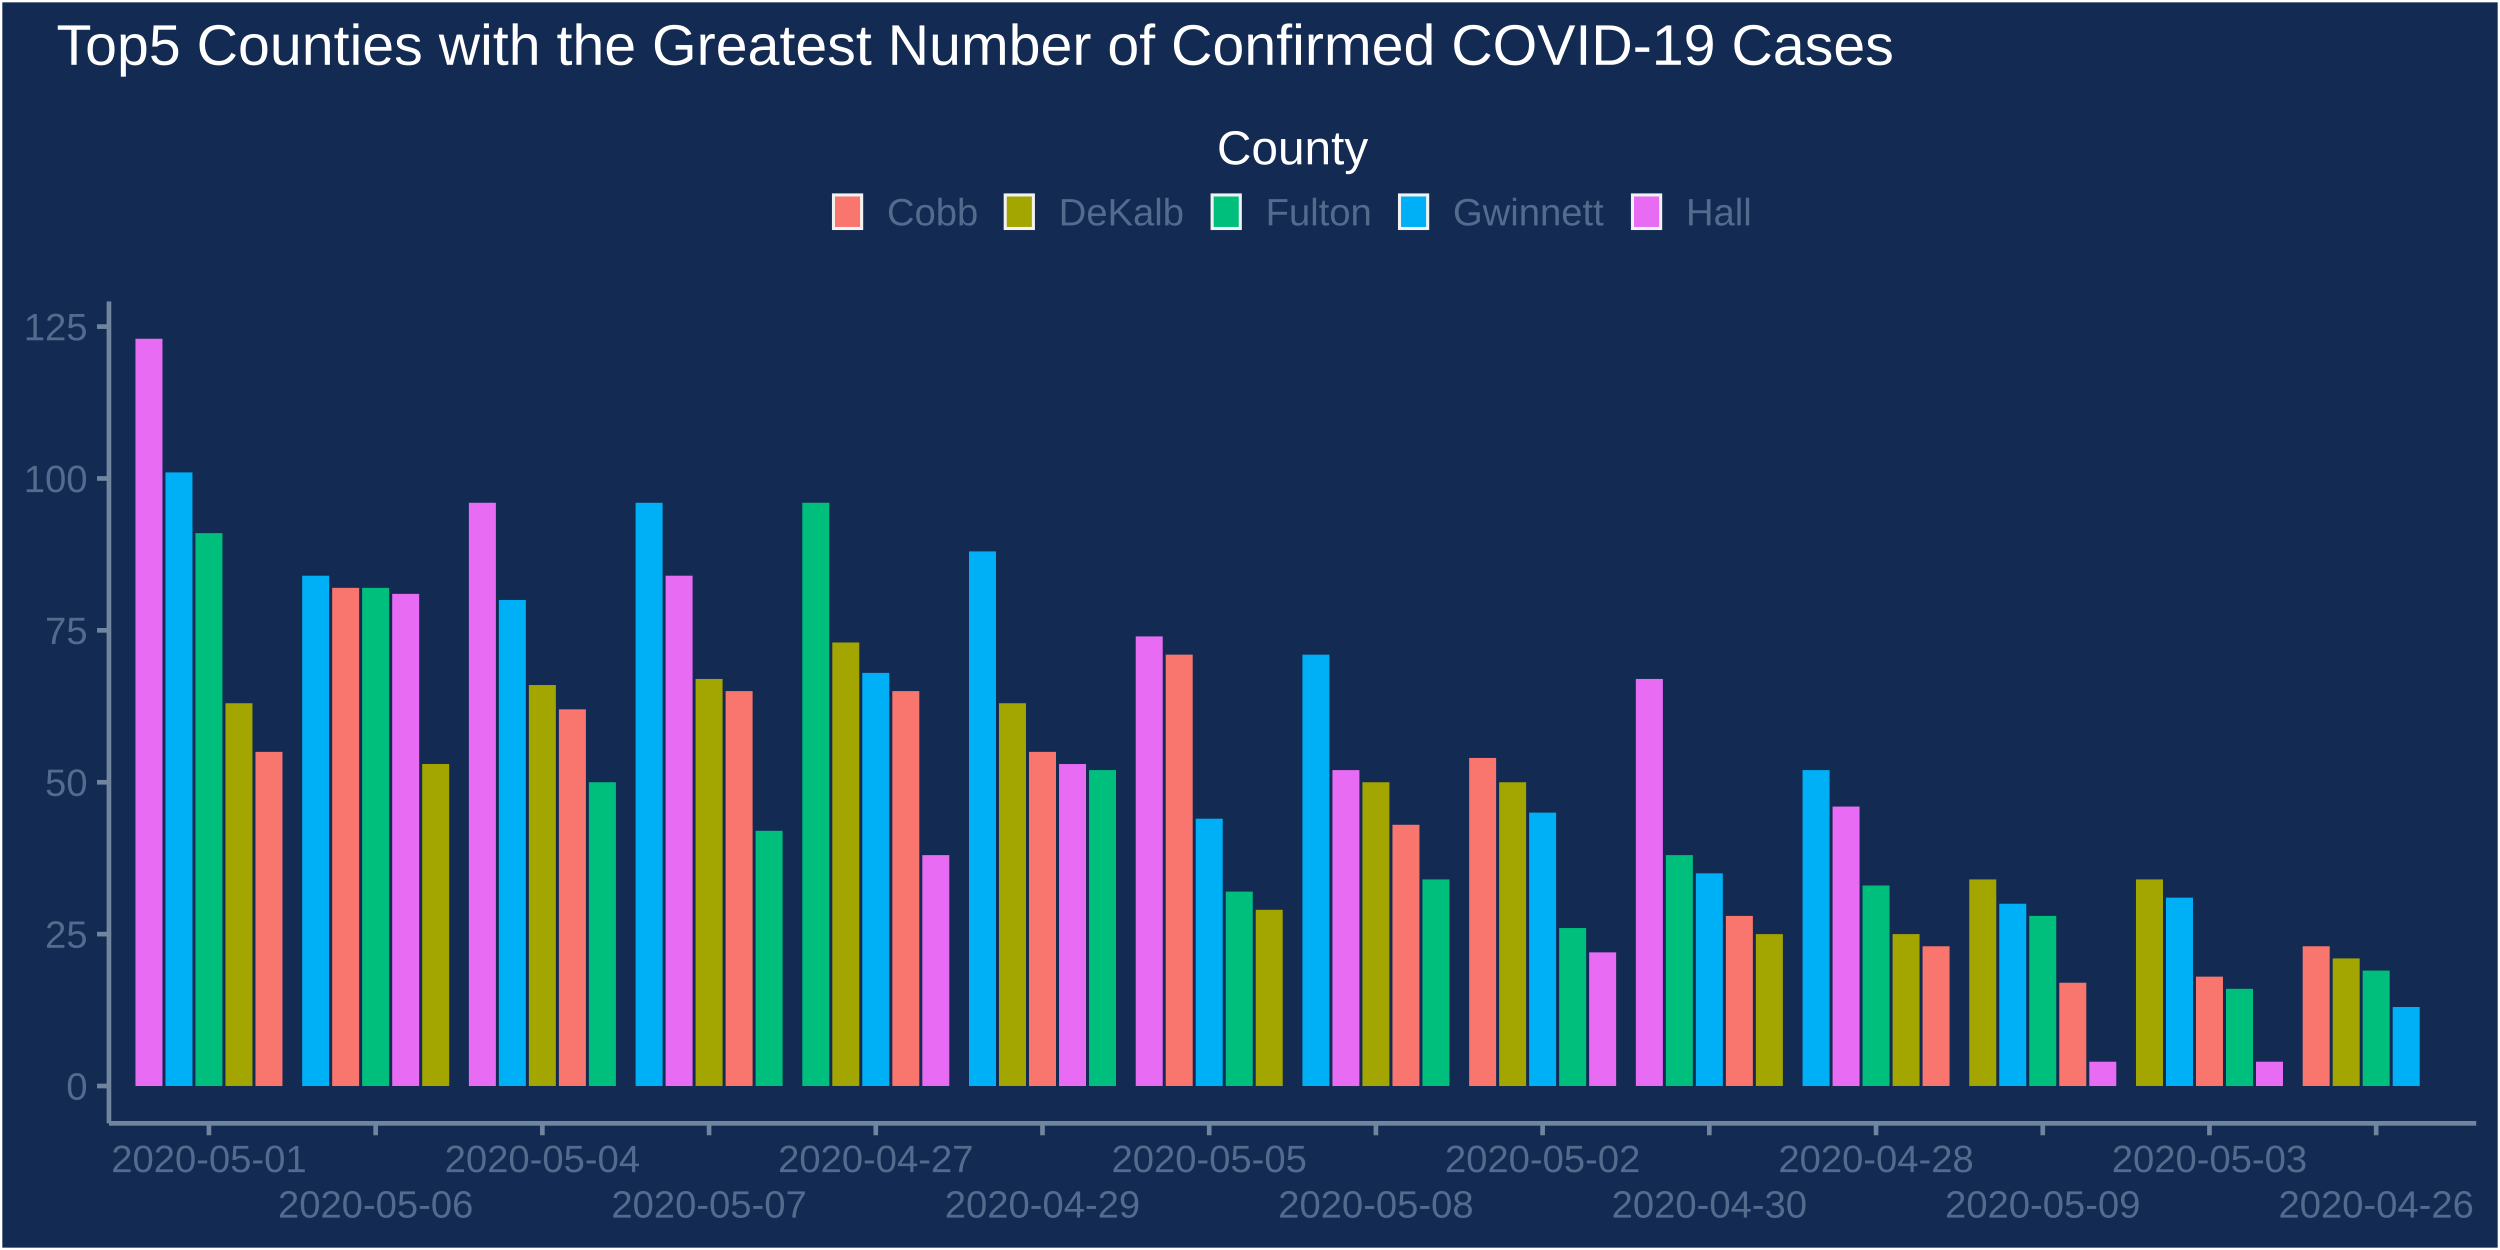
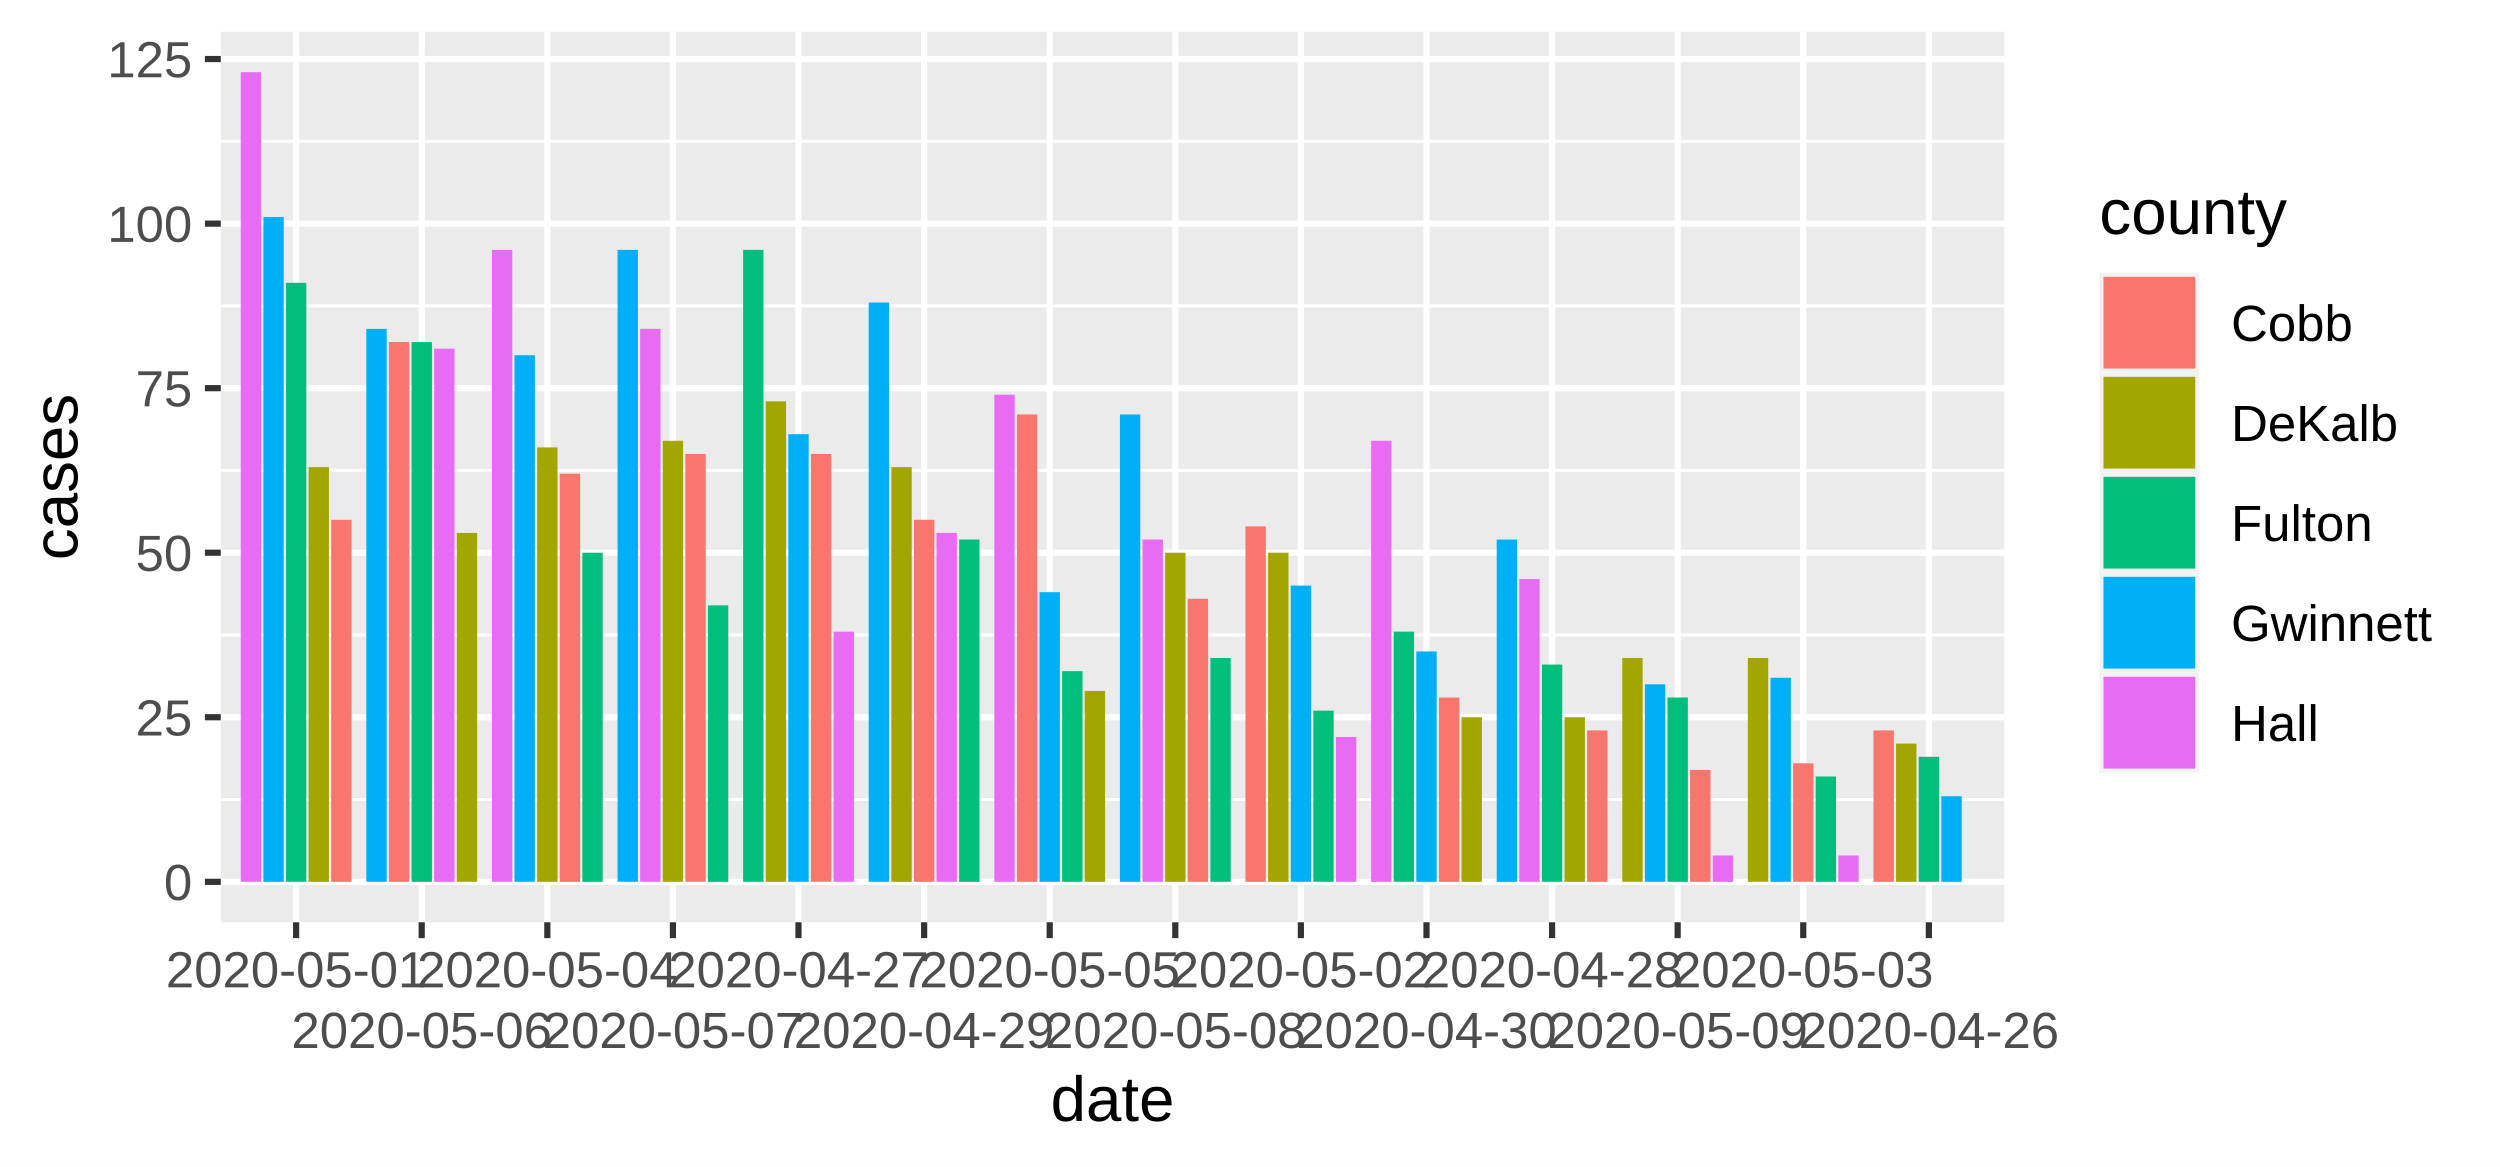
- <svg xmlns="http://www.w3.org/2000/svg" class="svglite" width="576.00pt" height="288.00pt" viewBox="0 0 576.00 288.00">
+ <svg xmlns="http://www.w3.org/2000/svg" class="svglite" width="432.00pt" height="201.60pt" viewBox="0 0 432.00 201.60">
  <defs>
    <style type="text/css">
    .svglite line, .svglite polyline, .svglite polygon, .svglite path, .svglite rect, .svglite circle {
      fill: none;
      stroke: #000000;
      stroke-linecap: round;
      stroke-linejoin: round;
      stroke-miterlimit: 10.00;
    }
    .svglite text {
      white-space: pre;
    }
  </style>
  </defs>
  <rect width="100%" height="100%" style="stroke: none; fill: #FFFFFF;" />
  <defs>
-     <clipPath id="cpMC4wMHw1NzYuMDB8MC4wMHwyODguMDA=">
-       <rect x="0.00" y="0.00" width="576.00" height="288.00" />
+     <clipPath id="cpMC4wMHw0MzIuMDB8MC4wMHwyMDEuNjA=">
+       <rect x="0.00" y="0.00" width="432.00" height="201.60" />
    </clipPath>
  </defs>
-   <g clip-path="url(#cpMC4wMHw1NzYuMDB8MC4wMHwyODguMDA=)">
-     <rect x="0.00" y="0.00" width="576.00" height="288.00" style="stroke-width: 1.07; stroke: #FFFFFF; fill: #132A52;" />
+   <g clip-path="url(#cpMC4wMHw0MzIuMDB8MC4wMHwyMDEuNjA=)">
+     <rect x="0.00" y="0.00" width="432.00" height="201.60" style="stroke-width: 1.07; stroke: #FFFFFF; fill: #FFFFFF;" />
  </g>
  <defs>
-     <clipPath id="cpMjUuMTB8NTcwLjUyfDY5LjQ0fDI1OC44Mg==">
-       <rect x="25.10" y="69.44" width="545.42" height="189.39" />
+     <clipPath id="cpMzguMTV8MzQ2LjMzfDUuNDh8MTU5LjM3">
+       <rect x="38.15" y="5.48" width="308.18" height="153.89" />
    </clipPath>
  </defs>
-   <g clip-path="url(#cpMjUuMTB8NTcwLjUyfDY5LjQ0fDI1OC44Mg==)">
-     <rect x="25.10" y="69.44" width="545.42" height="189.39" style="stroke-width: 1.07; stroke: none; fill: #132A52;" />
-     <rect x="31.21" y="78.05" width="6.22" height="172.17" style="stroke-width: 1.07; stroke: none; stroke-linecap: square; stroke-linejoin: miter; fill: #E76BF3;" />
-     <rect x="38.12" y="108.84" width="6.22" height="141.37" style="stroke-width: 1.07; stroke: none; stroke-linecap: square; stroke-linejoin: miter; fill: #00B0F6;" />
-     <rect x="45.03" y="122.84" width="6.22" height="127.38" style="stroke-width: 1.07; stroke: none; stroke-linecap: square; stroke-linejoin: miter; fill: #00BF7D;" />
-     <rect x="51.95" y="162.03" width="6.22" height="88.18" style="stroke-width: 1.07; stroke: none; stroke-linecap: square; stroke-linejoin: miter; fill: #A3A500;" />
-     <rect x="58.86" y="173.23" width="6.22" height="76.99" style="stroke-width: 1.07; stroke: none; stroke-linecap: square; stroke-linejoin: miter; fill: #F8766D;" />
-     <rect x="69.62" y="132.64" width="6.22" height="117.58" style="stroke-width: 1.07; stroke: none; stroke-linecap: square; stroke-linejoin: miter; fill: #00B0F6;" />
-     <rect x="76.53" y="135.44" width="6.22" height="114.78" style="stroke-width: 1.07; stroke: none; stroke-linecap: square; stroke-linejoin: miter; fill: #F8766D;" />
-     <rect x="83.44" y="135.44" width="6.22" height="114.78" style="stroke-width: 1.07; stroke: none; stroke-linecap: square; stroke-linejoin: miter; fill: #00BF7D;" />
-     <rect x="90.36" y="136.83" width="6.22" height="113.38" style="stroke-width: 1.07; stroke: none; stroke-linecap: square; stroke-linejoin: miter; fill: #E76BF3;" />
-     <rect x="97.27" y="176.03" width="6.22" height="74.19" style="stroke-width: 1.07; stroke: none; stroke-linecap: square; stroke-linejoin: miter; fill: #A3A500;" />
-     <rect x="108.03" y="115.84" width="6.22" height="134.38" style="stroke-width: 1.07; stroke: none; stroke-linecap: square; stroke-linejoin: miter; fill: #E76BF3;" />
-     <rect x="114.94" y="138.23" width="6.22" height="111.98" style="stroke-width: 1.07; stroke: none; stroke-linecap: square; stroke-linejoin: miter; fill: #00B0F6;" />
-     <rect x="121.85" y="157.83" width="6.22" height="92.38" style="stroke-width: 1.07; stroke: none; stroke-linecap: square; stroke-linejoin: miter; fill: #A3A500;" />
-     <rect x="128.77" y="163.43" width="6.22" height="86.78" style="stroke-width: 1.07; stroke: none; stroke-linecap: square; stroke-linejoin: miter; fill: #F8766D;" />
-     <rect x="135.68" y="180.23" width="6.22" height="69.99" style="stroke-width: 1.07; stroke: none; stroke-linecap: square; stroke-linejoin: miter; fill: #00BF7D;" />
-     <rect x="146.44" y="115.84" width="6.22" height="134.38" style="stroke-width: 1.07; stroke: none; stroke-linecap: square; stroke-linejoin: miter; fill: #00B0F6;" />
-     <rect x="153.35" y="132.64" width="6.22" height="117.58" style="stroke-width: 1.07; stroke: none; stroke-linecap: square; stroke-linejoin: miter; fill: #E76BF3;" />
-     <rect x="160.26" y="156.43" width="6.22" height="93.78" style="stroke-width: 1.07; stroke: none; stroke-linecap: square; stroke-linejoin: miter; fill: #A3A500;" />
-     <rect x="167.18" y="159.23" width="6.22" height="90.98" style="stroke-width: 1.07; stroke: none; stroke-linecap: square; stroke-linejoin: miter; fill: #F8766D;" />
-     <rect x="174.09" y="191.42" width="6.22" height="58.79" style="stroke-width: 1.07; stroke: none; stroke-linecap: square; stroke-linejoin: miter; fill: #00BF7D;" />
-     <rect x="184.85" y="115.84" width="6.22" height="134.38" style="stroke-width: 1.07; stroke: none; stroke-linecap: square; stroke-linejoin: miter; fill: #00BF7D;" />
-     <rect x="191.76" y="148.03" width="6.22" height="102.18" style="stroke-width: 1.07; stroke: none; stroke-linecap: square; stroke-linejoin: miter; fill: #A3A500;" />
-     <rect x="198.67" y="155.03" width="6.22" height="95.18" style="stroke-width: 1.07; stroke: none; stroke-linecap: square; stroke-linejoin: miter; fill: #00B0F6;" />
-     <rect x="205.59" y="159.23" width="6.22" height="90.98" style="stroke-width: 1.07; stroke: none; stroke-linecap: square; stroke-linejoin: miter; fill: #F8766D;" />
-     <rect x="212.50" y="197.02" width="6.22" height="53.19" style="stroke-width: 1.07; stroke: none; stroke-linecap: square; stroke-linejoin: miter; fill: #E76BF3;" />
-     <rect x="223.26" y="127.04" width="6.22" height="123.18" style="stroke-width: 1.07; stroke: none; stroke-linecap: square; stroke-linejoin: miter; fill: #00B0F6;" />
-     <rect x="230.17" y="162.03" width="6.22" height="88.18" style="stroke-width: 1.07; stroke: none; stroke-linecap: square; stroke-linejoin: miter; fill: #A3A500;" />
-     <rect x="237.08" y="173.23" width="6.22" height="76.99" style="stroke-width: 1.07; stroke: none; stroke-linecap: square; stroke-linejoin: miter; fill: #F8766D;" />
-     <rect x="244.00" y="176.03" width="6.22" height="74.19" style="stroke-width: 1.07; stroke: none; stroke-linecap: square; stroke-linejoin: miter; fill: #E76BF3;" />
-     <rect x="250.91" y="177.43" width="6.22" height="72.79" style="stroke-width: 1.07; stroke: none; stroke-linecap: square; stroke-linejoin: miter; fill: #00BF7D;" />
-     <rect x="261.67" y="146.63" width="6.22" height="103.58" style="stroke-width: 1.07; stroke: none; stroke-linecap: square; stroke-linejoin: miter; fill: #E76BF3;" />
-     <rect x="268.58" y="150.83" width="6.22" height="99.38" style="stroke-width: 1.07; stroke: none; stroke-linecap: square; stroke-linejoin: miter; fill: #F8766D;" />
-     <rect x="275.49" y="188.63" width="6.22" height="61.59" style="stroke-width: 1.07; stroke: none; stroke-linecap: square; stroke-linejoin: miter; fill: #00B0F6;" />
-     <rect x="282.41" y="205.42" width="6.22" height="44.79" style="stroke-width: 1.07; stroke: none; stroke-linecap: square; stroke-linejoin: miter; fill: #00BF7D;" />
-     <rect x="289.32" y="209.62" width="6.22" height="40.59" style="stroke-width: 1.07; stroke: none; stroke-linecap: square; stroke-linejoin: miter; fill: #A3A500;" />
-     <rect x="300.08" y="150.83" width="6.22" height="99.38" style="stroke-width: 1.07; stroke: none; stroke-linecap: square; stroke-linejoin: miter; fill: #00B0F6;" />
-     <rect x="306.99" y="177.43" width="6.22" height="72.79" style="stroke-width: 1.07; stroke: none; stroke-linecap: square; stroke-linejoin: miter; fill: #E76BF3;" />
-     <rect x="313.90" y="180.23" width="6.22" height="69.99" style="stroke-width: 1.07; stroke: none; stroke-linecap: square; stroke-linejoin: miter; fill: #A3A500;" />
-     <rect x="320.82" y="190.03" width="6.22" height="60.19" style="stroke-width: 1.07; stroke: none; stroke-linecap: square; stroke-linejoin: miter; fill: #F8766D;" />
-     <rect x="327.73" y="202.62" width="6.22" height="47.59" style="stroke-width: 1.07; stroke: none; stroke-linecap: square; stroke-linejoin: miter; fill: #00BF7D;" />
-     <rect x="338.49" y="174.63" width="6.22" height="75.59" style="stroke-width: 1.07; stroke: none; stroke-linecap: square; stroke-linejoin: miter; fill: #F8766D;" />
-     <rect x="345.40" y="180.23" width="6.22" height="69.99" style="stroke-width: 1.07; stroke: none; stroke-linecap: square; stroke-linejoin: miter; fill: #A3A500;" />
-     <rect x="352.31" y="187.23" width="6.22" height="62.99" style="stroke-width: 1.07; stroke: none; stroke-linecap: square; stroke-linejoin: miter; fill: #00B0F6;" />
-     <rect x="359.23" y="213.82" width="6.22" height="36.39" style="stroke-width: 1.07; stroke: none; stroke-linecap: square; stroke-linejoin: miter; fill: #00BF7D;" />
-     <rect x="366.14" y="219.42" width="6.22" height="30.79" style="stroke-width: 1.07; stroke: none; stroke-linecap: square; stroke-linejoin: miter; fill: #E76BF3;" />
-     <rect x="376.90" y="156.43" width="6.22" height="93.78" style="stroke-width: 1.07; stroke: none; stroke-linecap: square; stroke-linejoin: miter; fill: #E76BF3;" />
-     <rect x="383.81" y="197.02" width="6.22" height="53.19" style="stroke-width: 1.07; stroke: none; stroke-linecap: square; stroke-linejoin: miter; fill: #00BF7D;" />
-     <rect x="390.72" y="201.22" width="6.22" height="48.99" style="stroke-width: 1.07; stroke: none; stroke-linecap: square; stroke-linejoin: miter; fill: #00B0F6;" />
-     <rect x="397.64" y="211.02" width="6.22" height="39.19" style="stroke-width: 1.07; stroke: none; stroke-linecap: square; stroke-linejoin: miter; fill: #F8766D;" />
-     <rect x="404.55" y="215.22" width="6.22" height="34.99" style="stroke-width: 1.07; stroke: none; stroke-linecap: square; stroke-linejoin: miter; fill: #A3A500;" />
-     <rect x="415.31" y="177.43" width="6.22" height="72.79" style="stroke-width: 1.07; stroke: none; stroke-linecap: square; stroke-linejoin: miter; fill: #00B0F6;" />
-     <rect x="422.22" y="185.83" width="6.22" height="64.39" style="stroke-width: 1.07; stroke: none; stroke-linecap: square; stroke-linejoin: miter; fill: #E76BF3;" />
-     <rect x="429.13" y="204.02" width="6.22" height="46.19" style="stroke-width: 1.07; stroke: none; stroke-linecap: square; stroke-linejoin: miter; fill: #00BF7D;" />
-     <rect x="436.05" y="215.22" width="6.22" height="34.99" style="stroke-width: 1.07; stroke: none; stroke-linecap: square; stroke-linejoin: miter; fill: #A3A500;" />
-     <rect x="442.96" y="218.02" width="6.22" height="32.19" style="stroke-width: 1.07; stroke: none; stroke-linecap: square; stroke-linejoin: miter; fill: #F8766D;" />
-     <rect x="453.72" y="202.62" width="6.22" height="47.59" style="stroke-width: 1.07; stroke: none; stroke-linecap: square; stroke-linejoin: miter; fill: #A3A500;" />
-     <rect x="460.63" y="208.22" width="6.22" height="41.99" style="stroke-width: 1.07; stroke: none; stroke-linecap: square; stroke-linejoin: miter; fill: #00B0F6;" />
-     <rect x="467.54" y="211.02" width="6.22" height="39.19" style="stroke-width: 1.07; stroke: none; stroke-linecap: square; stroke-linejoin: miter; fill: #00BF7D;" />
-     <rect x="474.46" y="226.42" width="6.22" height="23.80" style="stroke-width: 1.07; stroke: none; stroke-linecap: square; stroke-linejoin: miter; fill: #F8766D;" />
-     <rect x="481.37" y="244.62" width="6.22" height="5.60" style="stroke-width: 1.07; stroke: none; stroke-linecap: square; stroke-linejoin: miter; fill: #E76BF3;" />
-     <rect x="492.13" y="202.62" width="6.22" height="47.59" style="stroke-width: 1.07; stroke: none; stroke-linecap: square; stroke-linejoin: miter; fill: #A3A500;" />
-     <rect x="499.04" y="206.82" width="6.22" height="43.39" style="stroke-width: 1.07; stroke: none; stroke-linecap: square; stroke-linejoin: miter; fill: #00B0F6;" />
-     <rect x="505.95" y="225.02" width="6.22" height="25.20" style="stroke-width: 1.07; stroke: none; stroke-linecap: square; stroke-linejoin: miter; fill: #F8766D;" />
-     <rect x="512.87" y="227.82" width="6.22" height="22.40" style="stroke-width: 1.07; stroke: none; stroke-linecap: square; stroke-linejoin: miter; fill: #00BF7D;" />
-     <rect x="519.78" y="244.62" width="6.22" height="5.60" style="stroke-width: 1.07; stroke: none; stroke-linecap: square; stroke-linejoin: miter; fill: #E76BF3;" />
-     <rect x="530.54" y="218.02" width="6.22" height="32.19" style="stroke-width: 1.07; stroke: none; stroke-linecap: square; stroke-linejoin: miter; fill: #F8766D;" />
-     <rect x="537.45" y="220.82" width="6.22" height="29.39" style="stroke-width: 1.07; stroke: none; stroke-linecap: square; stroke-linejoin: miter; fill: #A3A500;" />
-     <rect x="544.36" y="223.62" width="6.22" height="26.60" style="stroke-width: 1.07; stroke: none; stroke-linecap: square; stroke-linejoin: miter; fill: #00BF7D;" />
-     <rect x="551.28" y="232.02" width="6.22" height="18.20" style="stroke-width: 1.07; stroke: none; stroke-linecap: square; stroke-linejoin: miter; fill: #00B0F6;" />
-     <rect x="558.19" y="250.21" width="6.22" height="0.00" style="stroke-width: 1.07; stroke: none; stroke-linecap: square; stroke-linejoin: miter; fill: #E76BF3;" />
+   <g clip-path="url(#cpMzguMTV8MzQ2LjMzfDUuNDh8MTU5LjM3)">
+     <rect x="38.15" y="5.48" width="308.18" height="153.89" style="stroke-width: 1.07; stroke: none; fill: #EBEBEB;" />
+     <polyline points="38.15,138.16 346.33,138.16 " style="stroke-width: 0.53; stroke: #FFFFFF; stroke-linecap: butt;" />
+     <polyline points="38.15,109.72 346.33,109.72 " style="stroke-width: 0.53; stroke: #FFFFFF; stroke-linecap: butt;" />
+     <polyline points="38.15,81.29 346.33,81.29 " style="stroke-width: 0.53; stroke: #FFFFFF; stroke-linecap: butt;" />
+     <polyline points="38.15,52.85 346.33,52.85 " style="stroke-width: 0.53; stroke: #FFFFFF; stroke-linecap: butt;" />
+     <polyline points="38.15,24.42 346.33,24.42 " style="stroke-width: 0.53; stroke: #FFFFFF; stroke-linecap: butt;" />
+     <polyline points="38.15,152.38 346.33,152.38 " style="stroke-width: 1.07; stroke: #FFFFFF; stroke-linecap: butt;" />
+     <polyline points="38.15,123.94 346.33,123.94 " style="stroke-width: 1.07; stroke: #FFFFFF; stroke-linecap: butt;" />
+     <polyline points="38.15,95.51 346.33,95.51 " style="stroke-width: 1.07; stroke: #FFFFFF; stroke-linecap: butt;" />
+     <polyline points="38.15,67.07 346.33,67.07 " style="stroke-width: 1.07; stroke: #FFFFFF; stroke-linecap: butt;" />
+     <polyline points="38.15,38.64 346.33,38.64 " style="stroke-width: 1.07; stroke: #FFFFFF; stroke-linecap: butt;" />
+     <polyline points="38.15,10.20 346.33,10.20 " style="stroke-width: 1.07; stroke: #FFFFFF; stroke-linecap: butt;" />
+     <polyline points="51.17,159.37 51.17,5.48 " style="stroke-width: 1.07; stroke: #FFFFFF; stroke-linecap: butt;" />
+     <polyline points="72.87,159.37 72.87,5.48 " style="stroke-width: 1.07; stroke: #FFFFFF; stroke-linecap: butt;" />
+     <polyline points="94.58,159.37 94.58,5.48 " style="stroke-width: 1.07; stroke: #FFFFFF; stroke-linecap: butt;" />
+     <polyline points="116.28,159.37 116.28,5.48 " style="stroke-width: 1.07; stroke: #FFFFFF; stroke-linecap: butt;" />
+     <polyline points="137.98,159.37 137.98,5.48 " style="stroke-width: 1.07; stroke: #FFFFFF; stroke-linecap: butt;" />
+     <polyline points="159.69,159.37 159.69,5.48 " style="stroke-width: 1.07; stroke: #FFFFFF; stroke-linecap: butt;" />
+     <polyline points="181.39,159.37 181.39,5.48 " style="stroke-width: 1.07; stroke: #FFFFFF; stroke-linecap: butt;" />
+     <polyline points="203.09,159.37 203.09,5.48 " style="stroke-width: 1.07; stroke: #FFFFFF; stroke-linecap: butt;" />
+     <polyline points="224.79,159.37 224.79,5.48 " style="stroke-width: 1.07; stroke: #FFFFFF; stroke-linecap: butt;" />
+     <polyline points="246.50,159.37 246.50,5.48 " style="stroke-width: 1.07; stroke: #FFFFFF; stroke-linecap: butt;" />
+     <polyline points="268.20,159.37 268.20,5.48 " style="stroke-width: 1.07; stroke: #FFFFFF; stroke-linecap: butt;" />
+     <polyline points="289.90,159.37 289.90,5.48 " style="stroke-width: 1.07; stroke: #FFFFFF; stroke-linecap: butt;" />
+     <polyline points="311.60,159.37 311.60,5.48 " style="stroke-width: 1.07; stroke: #FFFFFF; stroke-linecap: butt;" />
+     <polyline points="333.31,159.37 333.31,5.48 " style="stroke-width: 1.07; stroke: #FFFFFF; stroke-linecap: butt;" />
+     <rect x="41.60" y="12.47" width="3.52" height="139.90" style="stroke-width: 1.07; stroke: none; stroke-linecap: square; stroke-linejoin: miter; fill: #E76BF3;" />
+     <rect x="45.51" y="37.50" width="3.52" height="114.88" style="stroke-width: 1.07; stroke: none; stroke-linecap: square; stroke-linejoin: miter; fill: #00B0F6;" />
+     <rect x="49.41" y="48.87" width="3.52" height="103.50" style="stroke-width: 1.07; stroke: none; stroke-linecap: square; stroke-linejoin: miter; fill: #00BF7D;" />
+     <rect x="53.32" y="80.72" width="3.52" height="71.66" style="stroke-width: 1.07; stroke: none; stroke-linecap: square; stroke-linejoin: miter; fill: #A3A500;" />
+     <rect x="57.23" y="89.82" width="3.52" height="62.56" style="stroke-width: 1.07; stroke: none; stroke-linecap: square; stroke-linejoin: miter; fill: #F8766D;" />
+     <rect x="63.30" y="56.83" width="3.52" height="95.54" style="stroke-width: 1.07; stroke: none; stroke-linecap: square; stroke-linejoin: miter; fill: #00B0F6;" />
+     <rect x="67.21" y="59.11" width="3.52" height="93.27" style="stroke-width: 1.07; stroke: none; stroke-linecap: square; stroke-linejoin: miter; fill: #F8766D;" />
+     <rect x="71.12" y="59.11" width="3.52" height="93.27" style="stroke-width: 1.07; stroke: none; stroke-linecap: square; stroke-linejoin: miter; fill: #00BF7D;" />
+     <rect x="75.02" y="60.25" width="3.52" height="92.13" style="stroke-width: 1.07; stroke: none; stroke-linecap: square; stroke-linejoin: miter; fill: #E76BF3;" />
+     <rect x="78.93" y="92.09" width="3.52" height="60.28" style="stroke-width: 1.07; stroke: none; stroke-linecap: square; stroke-linejoin: miter; fill: #A3A500;" />
+     <rect x="85.01" y="43.18" width="3.52" height="109.19" style="stroke-width: 1.07; stroke: none; stroke-linecap: square; stroke-linejoin: miter; fill: #E76BF3;" />
+     <rect x="88.91" y="61.38" width="3.52" height="90.99" style="stroke-width: 1.07; stroke: none; stroke-linecap: square; stroke-linejoin: miter; fill: #00B0F6;" />
+     <rect x="92.82" y="77.31" width="3.52" height="75.07" style="stroke-width: 1.07; stroke: none; stroke-linecap: square; stroke-linejoin: miter; fill: #A3A500;" />
+     <rect x="96.73" y="81.86" width="3.52" height="70.52" style="stroke-width: 1.07; stroke: none; stroke-linecap: square; stroke-linejoin: miter; fill: #F8766D;" />
+     <rect x="100.63" y="95.51" width="3.52" height="56.87" style="stroke-width: 1.07; stroke: none; stroke-linecap: square; stroke-linejoin: miter; fill: #00BF7D;" />
+     <rect x="106.71" y="43.18" width="3.52" height="109.19" style="stroke-width: 1.07; stroke: none; stroke-linecap: square; stroke-linejoin: miter; fill: #00B0F6;" />
+     <rect x="110.62" y="56.83" width="3.52" height="95.54" style="stroke-width: 1.07; stroke: none; stroke-linecap: square; stroke-linejoin: miter; fill: #E76BF3;" />
+     <rect x="114.52" y="76.17" width="3.52" height="76.21" style="stroke-width: 1.07; stroke: none; stroke-linecap: square; stroke-linejoin: miter; fill: #A3A500;" />
+     <rect x="118.43" y="78.44" width="3.52" height="73.93" style="stroke-width: 1.07; stroke: none; stroke-linecap: square; stroke-linejoin: miter; fill: #F8766D;" />
+     <rect x="122.33" y="104.61" width="3.52" height="47.77" style="stroke-width: 1.07; stroke: none; stroke-linecap: square; stroke-linejoin: miter; fill: #00BF7D;" />
+     <rect x="128.41" y="43.18" width="3.52" height="109.19" style="stroke-width: 1.07; stroke: none; stroke-linecap: square; stroke-linejoin: miter; fill: #00BF7D;" />
+     <rect x="132.32" y="69.35" width="3.52" height="83.03" style="stroke-width: 1.07; stroke: none; stroke-linecap: square; stroke-linejoin: miter; fill: #A3A500;" />
+     <rect x="136.22" y="75.03" width="3.52" height="77.34" style="stroke-width: 1.07; stroke: none; stroke-linecap: square; stroke-linejoin: miter; fill: #00B0F6;" />
+     <rect x="140.13" y="78.44" width="3.52" height="73.93" style="stroke-width: 1.07; stroke: none; stroke-linecap: square; stroke-linejoin: miter; fill: #F8766D;" />
+     <rect x="144.04" y="109.15" width="3.52" height="43.22" style="stroke-width: 1.07; stroke: none; stroke-linecap: square; stroke-linejoin: miter; fill: #E76BF3;" />
+     <rect x="150.11" y="52.28" width="3.52" height="100.09" style="stroke-width: 1.07; stroke: none; stroke-linecap: square; stroke-linejoin: miter; fill: #00B0F6;" />
+     <rect x="154.02" y="80.72" width="3.52" height="71.66" style="stroke-width: 1.07; stroke: none; stroke-linecap: square; stroke-linejoin: miter; fill: #A3A500;" />
+     <rect x="157.93" y="89.82" width="3.52" height="62.56" style="stroke-width: 1.07; stroke: none; stroke-linecap: square; stroke-linejoin: miter; fill: #F8766D;" />
+     <rect x="161.83" y="92.09" width="3.52" height="60.28" style="stroke-width: 1.07; stroke: none; stroke-linecap: square; stroke-linejoin: miter; fill: #E76BF3;" />
+     <rect x="165.74" y="93.23" width="3.52" height="59.15" style="stroke-width: 1.07; stroke: none; stroke-linecap: square; stroke-linejoin: miter; fill: #00BF7D;" />
+     <rect x="171.82" y="68.21" width="3.52" height="84.17" style="stroke-width: 1.07; stroke: none; stroke-linecap: square; stroke-linejoin: miter; fill: #E76BF3;" />
+     <rect x="175.72" y="71.62" width="3.52" height="80.76" style="stroke-width: 1.07; stroke: none; stroke-linecap: square; stroke-linejoin: miter; fill: #F8766D;" />
+     <rect x="179.63" y="102.33" width="3.52" height="50.05" style="stroke-width: 1.07; stroke: none; stroke-linecap: square; stroke-linejoin: miter; fill: #00B0F6;" />
+     <rect x="183.54" y="115.98" width="3.52" height="36.40" style="stroke-width: 1.07; stroke: none; stroke-linecap: square; stroke-linejoin: miter; fill: #00BF7D;" />
+     <rect x="187.44" y="119.39" width="3.52" height="32.99" style="stroke-width: 1.07; stroke: none; stroke-linecap: square; stroke-linejoin: miter; fill: #A3A500;" />
+     <rect x="193.52" y="71.62" width="3.52" height="80.76" style="stroke-width: 1.07; stroke: none; stroke-linecap: square; stroke-linejoin: miter; fill: #00B0F6;" />
+     <rect x="197.43" y="93.23" width="3.52" height="59.15" style="stroke-width: 1.07; stroke: none; stroke-linecap: square; stroke-linejoin: miter; fill: #E76BF3;" />
+     <rect x="201.33" y="95.51" width="3.52" height="56.87" style="stroke-width: 1.07; stroke: none; stroke-linecap: square; stroke-linejoin: miter; fill: #A3A500;" />
+     <rect x="205.24" y="103.47" width="3.52" height="48.91" style="stroke-width: 1.07; stroke: none; stroke-linecap: square; stroke-linejoin: miter; fill: #F8766D;" />
+     <rect x="209.15" y="113.70" width="3.52" height="38.67" style="stroke-width: 1.07; stroke: none; stroke-linecap: square; stroke-linejoin: miter; fill: #00BF7D;" />
+     <rect x="215.22" y="90.96" width="3.52" height="61.42" style="stroke-width: 1.07; stroke: none; stroke-linecap: square; stroke-linejoin: miter; fill: #F8766D;" />
+     <rect x="219.13" y="95.51" width="3.52" height="56.87" style="stroke-width: 1.07; stroke: none; stroke-linecap: square; stroke-linejoin: miter; fill: #A3A500;" />
+     <rect x="223.04" y="101.19" width="3.52" height="51.18" style="stroke-width: 1.07; stroke: none; stroke-linecap: square; stroke-linejoin: miter; fill: #00B0F6;" />
+     <rect x="226.94" y="122.80" width="3.52" height="29.57" style="stroke-width: 1.07; stroke: none; stroke-linecap: square; stroke-linejoin: miter; fill: #00BF7D;" />
+     <rect x="230.85" y="127.35" width="3.52" height="25.02" style="stroke-width: 1.07; stroke: none; stroke-linecap: square; stroke-linejoin: miter; fill: #E76BF3;" />
+     <rect x="236.93" y="76.17" width="3.52" height="76.21" style="stroke-width: 1.07; stroke: none; stroke-linecap: square; stroke-linejoin: miter; fill: #E76BF3;" />
+     <rect x="240.83" y="109.15" width="3.52" height="43.22" style="stroke-width: 1.07; stroke: none; stroke-linecap: square; stroke-linejoin: miter; fill: #00BF7D;" />
+     <rect x="244.74" y="112.57" width="3.52" height="39.81" style="stroke-width: 1.07; stroke: none; stroke-linecap: square; stroke-linejoin: miter; fill: #00B0F6;" />
+     <rect x="248.65" y="120.53" width="3.52" height="31.85" style="stroke-width: 1.07; stroke: none; stroke-linecap: square; stroke-linejoin: miter; fill: #F8766D;" />
+     <rect x="252.55" y="123.94" width="3.52" height="28.44" style="stroke-width: 1.07; stroke: none; stroke-linecap: square; stroke-linejoin: miter; fill: #A3A500;" />
+     <rect x="258.63" y="93.23" width="3.52" height="59.15" style="stroke-width: 1.07; stroke: none; stroke-linecap: square; stroke-linejoin: miter; fill: #00B0F6;" />
+     <rect x="262.53" y="100.06" width="3.52" height="52.32" style="stroke-width: 1.07; stroke: none; stroke-linecap: square; stroke-linejoin: miter; fill: #E76BF3;" />
+     <rect x="266.44" y="114.84" width="3.52" height="37.53" style="stroke-width: 1.07; stroke: none; stroke-linecap: square; stroke-linejoin: miter; fill: #00BF7D;" />
+     <rect x="270.35" y="123.94" width="3.52" height="28.44" style="stroke-width: 1.07; stroke: none; stroke-linecap: square; stroke-linejoin: miter; fill: #A3A500;" />
+     <rect x="274.25" y="126.22" width="3.52" height="26.16" style="stroke-width: 1.07; stroke: none; stroke-linecap: square; stroke-linejoin: miter; fill: #F8766D;" />
+     <rect x="280.33" y="113.70" width="3.52" height="38.67" style="stroke-width: 1.07; stroke: none; stroke-linecap: square; stroke-linejoin: miter; fill: #A3A500;" />
+     <rect x="284.24" y="118.25" width="3.52" height="34.12" style="stroke-width: 1.07; stroke: none; stroke-linecap: square; stroke-linejoin: miter; fill: #00B0F6;" />
+     <rect x="288.14" y="120.53" width="3.52" height="31.85" style="stroke-width: 1.07; stroke: none; stroke-linecap: square; stroke-linejoin: miter; fill: #00BF7D;" />
+     <rect x="292.05" y="133.04" width="3.52" height="19.34" style="stroke-width: 1.07; stroke: none; stroke-linecap: square; stroke-linejoin: miter; fill: #F8766D;" />
+     <rect x="295.96" y="147.83" width="3.52" height="4.55" style="stroke-width: 1.07; stroke: none; stroke-linecap: square; stroke-linejoin: miter; fill: #E76BF3;" />
+     <rect x="302.03" y="113.70" width="3.52" height="38.67" style="stroke-width: 1.07; stroke: none; stroke-linecap: square; stroke-linejoin: miter; fill: #A3A500;" />
+     <rect x="305.94" y="117.12" width="3.52" height="35.26" style="stroke-width: 1.07; stroke: none; stroke-linecap: square; stroke-linejoin: miter; fill: #00B0F6;" />
+     <rect x="309.85" y="131.90" width="3.52" height="20.47" style="stroke-width: 1.07; stroke: none; stroke-linecap: square; stroke-linejoin: miter; fill: #F8766D;" />
+     <rect x="313.75" y="134.18" width="3.52" height="18.20" style="stroke-width: 1.07; stroke: none; stroke-linecap: square; stroke-linejoin: miter; fill: #00BF7D;" />
+     <rect x="317.66" y="147.83" width="3.52" height="4.55" style="stroke-width: 1.07; stroke: none; stroke-linecap: square; stroke-linejoin: miter; fill: #E76BF3;" />
+     <rect x="323.74" y="126.22" width="3.52" height="26.16" style="stroke-width: 1.07; stroke: none; stroke-linecap: square; stroke-linejoin: miter; fill: #F8766D;" />
+     <rect x="327.64" y="128.49" width="3.52" height="23.89" style="stroke-width: 1.07; stroke: none; stroke-linecap: square; stroke-linejoin: miter; fill: #A3A500;" />
+     <rect x="331.55" y="130.77" width="3.52" height="21.61" style="stroke-width: 1.07; stroke: none; stroke-linecap: square; stroke-linejoin: miter; fill: #00BF7D;" />
+     <rect x="335.46" y="137.59" width="3.52" height="14.79" style="stroke-width: 1.07; stroke: none; stroke-linecap: square; stroke-linejoin: miter; fill: #00B0F6;" />
+     <rect x="339.36" y="152.38" width="3.52" height="0.00" style="stroke-width: 1.07; stroke: none; stroke-linecap: square; stroke-linejoin: miter; fill: #E76BF3;" />
  </g>
-   <g clip-path="url(#cpMC4wMHw1NzYuMDB8MC4wMHwyODguMDA=)">
-     <polyline points="25.10,258.82 25.10,69.44 " style="stroke-width: 1.07; stroke: #71869E; stroke-linecap: butt;" />
-     <text x="20.17" y="253.37" text-anchor="end" style="font-size: 8.80px;fill: #536B8D; font-family: &quot;Arial&quot;;" textLength="4.90px" lengthAdjust="spacingAndGlyphs">0</text>
-     <text x="20.17" y="218.37" text-anchor="end" style="font-size: 8.80px;fill: #536B8D; font-family: &quot;Arial&quot;;" textLength="9.79px" lengthAdjust="spacingAndGlyphs">25</text>
-     <text x="20.17" y="183.38" text-anchor="end" style="font-size: 8.80px;fill: #536B8D; font-family: &quot;Arial&quot;;" textLength="9.79px" lengthAdjust="spacingAndGlyphs">50</text>
-     <text x="20.17" y="148.39" text-anchor="end" style="font-size: 8.80px;fill: #536B8D; font-family: &quot;Arial&quot;;" textLength="9.79px" lengthAdjust="spacingAndGlyphs">75</text>
-     <text x="20.17" y="113.39" text-anchor="end" style="font-size: 8.80px;fill: #536B8D; font-family: &quot;Arial&quot;;" textLength="14.69px" lengthAdjust="spacingAndGlyphs">100</text>
-     <text x="20.17" y="78.40" text-anchor="end" style="font-size: 8.80px;fill: #536B8D; font-family: &quot;Arial&quot;;" textLength="14.69px" lengthAdjust="spacingAndGlyphs">125</text>
-     <polyline points="22.36,250.21 25.10,250.21 " style="stroke-width: 1.07; stroke: #71869E; stroke-linecap: butt;" />
-     <polyline points="22.36,215.22 25.10,215.22 " style="stroke-width: 1.07; stroke: #71869E; stroke-linecap: butt;" />
-     <polyline points="22.36,180.23 25.10,180.23 " style="stroke-width: 1.07; stroke: #71869E; stroke-linecap: butt;" />
-     <polyline points="22.36,145.23 25.10,145.23 " style="stroke-width: 1.07; stroke: #71869E; stroke-linecap: butt;" />
-     <polyline points="22.36,110.24 25.10,110.24 " style="stroke-width: 1.07; stroke: #71869E; stroke-linecap: butt;" />
-     <polyline points="22.36,75.25 25.10,75.25 " style="stroke-width: 1.07; stroke: #71869E; stroke-linecap: butt;" />
-     <polyline points="25.10,258.82 570.52,258.82 " style="stroke-width: 1.07; stroke: #71869E; stroke-linecap: butt;" />
-     <polyline points="48.14,261.56 48.14,258.82 " style="stroke-width: 1.07; stroke: #71869E; stroke-linecap: butt;" />
-     <polyline points="86.55,261.56 86.55,258.82 " style="stroke-width: 1.07; stroke: #71869E; stroke-linecap: butt;" />
-     <polyline points="124.96,261.56 124.96,258.82 " style="stroke-width: 1.07; stroke: #71869E; stroke-linecap: butt;" />
-     <polyline points="163.37,261.56 163.37,258.82 " style="stroke-width: 1.07; stroke: #71869E; stroke-linecap: butt;" />
-     <polyline points="201.78,261.56 201.78,258.82 " style="stroke-width: 1.07; stroke: #71869E; stroke-linecap: butt;" />
-     <polyline points="240.19,261.56 240.19,258.82 " style="stroke-width: 1.07; stroke: #71869E; stroke-linecap: butt;" />
-     <polyline points="278.60,261.56 278.60,258.82 " style="stroke-width: 1.07; stroke: #71869E; stroke-linecap: butt;" />
-     <polyline points="317.01,261.56 317.01,258.82 " style="stroke-width: 1.07; stroke: #71869E; stroke-linecap: butt;" />
-     <polyline points="355.42,261.56 355.42,258.82 " style="stroke-width: 1.07; stroke: #71869E; stroke-linecap: butt;" />
-     <polyline points="393.83,261.56 393.83,258.82 " style="stroke-width: 1.07; stroke: #71869E; stroke-linecap: butt;" />
-     <polyline points="432.24,261.56 432.24,258.82 " style="stroke-width: 1.07; stroke: #71869E; stroke-linecap: butt;" />
-     <polyline points="470.65,261.56 470.65,258.82 " style="stroke-width: 1.07; stroke: #71869E; stroke-linecap: butt;" />
-     <polyline points="509.06,261.56 509.06,258.82 " style="stroke-width: 1.07; stroke: #71869E; stroke-linecap: butt;" />
-     <polyline points="547.47,261.56 547.47,258.82 " style="stroke-width: 1.07; stroke: #71869E; stroke-linecap: butt;" />
-     <text x="48.14" y="270.06" text-anchor="middle" style="font-size: 8.80px;fill: #536B8D; font-family: &quot;Arial&quot;;" textLength="45.03px" lengthAdjust="spacingAndGlyphs">2020-05-01</text>
-     <text x="124.96" y="270.06" text-anchor="middle" style="font-size: 8.80px;fill: #536B8D; font-family: &quot;Arial&quot;;" textLength="45.03px" lengthAdjust="spacingAndGlyphs">2020-05-04</text>
-     <text x="201.78" y="270.06" text-anchor="middle" style="font-size: 8.80px;fill: #536B8D; font-family: &quot;Arial&quot;;" textLength="45.03px" lengthAdjust="spacingAndGlyphs">2020-04-27</text>
-     <text x="278.60" y="270.06" text-anchor="middle" style="font-size: 8.80px;fill: #536B8D; font-family: &quot;Arial&quot;;" textLength="45.03px" lengthAdjust="spacingAndGlyphs">2020-05-05</text>
-     <text x="355.42" y="270.06" text-anchor="middle" style="font-size: 8.80px;fill: #536B8D; font-family: &quot;Arial&quot;;" textLength="45.03px" lengthAdjust="spacingAndGlyphs">2020-05-02</text>
-     <text x="432.24" y="270.06" text-anchor="middle" style="font-size: 8.80px;fill: #536B8D; font-family: &quot;Arial&quot;;" textLength="45.03px" lengthAdjust="spacingAndGlyphs">2020-04-28</text>
-     <text x="509.06" y="270.06" text-anchor="middle" style="font-size: 8.80px;fill: #536B8D; font-family: &quot;Arial&quot;;" textLength="45.03px" lengthAdjust="spacingAndGlyphs">2020-05-03</text>
-     <text x="86.55" y="280.54" text-anchor="middle" style="font-size: 8.80px;fill: #536B8D; font-family: &quot;Arial&quot;;" textLength="45.03px" lengthAdjust="spacingAndGlyphs">2020-05-06</text>
-     <text x="163.37" y="280.54" text-anchor="middle" style="font-size: 8.80px;fill: #536B8D; font-family: &quot;Arial&quot;;" textLength="45.03px" lengthAdjust="spacingAndGlyphs">2020-05-07</text>
-     <text x="240.19" y="280.54" text-anchor="middle" style="font-size: 8.80px;fill: #536B8D; font-family: &quot;Arial&quot;;" textLength="45.03px" lengthAdjust="spacingAndGlyphs">2020-04-29</text>
-     <text x="317.01" y="280.54" text-anchor="middle" style="font-size: 8.80px;fill: #536B8D; font-family: &quot;Arial&quot;;" textLength="45.03px" lengthAdjust="spacingAndGlyphs">2020-05-08</text>
-     <text x="393.83" y="280.54" text-anchor="middle" style="font-size: 8.80px;fill: #536B8D; font-family: &quot;Arial&quot;;" textLength="45.03px" lengthAdjust="spacingAndGlyphs">2020-04-30</text>
-     <text x="470.65" y="280.54" text-anchor="middle" style="font-size: 8.80px;fill: #536B8D; font-family: &quot;Arial&quot;;" textLength="45.03px" lengthAdjust="spacingAndGlyphs">2020-05-09</text>
-     <text x="547.47" y="280.54" text-anchor="middle" style="font-size: 8.80px;fill: #536B8D; font-family: &quot;Arial&quot;;" textLength="45.03px" lengthAdjust="spacingAndGlyphs">2020-04-26</text>
-     <rect x="186.20" y="23.28" width="223.23" height="35.20" style="stroke-width: 1.07; stroke: none; fill: #132A52;" />
-     <text x="297.81" y="37.86" text-anchor="middle" style="font-size: 11.00px;fill: #FFFFFF; font-family: &quot;Arial&quot;;" textLength="34.86px" lengthAdjust="spacingAndGlyphs">County</text>
-     <rect x="191.68" y="44.56" width="7.20" height="8.44" style="stroke-width: 1.07; stroke: none; fill: #F2F2F2;" />
-     <rect x="192.38" y="45.27" width="5.78" height="7.02" style="stroke-width: 1.07; stroke: none; stroke-linecap: square; stroke-linejoin: miter; fill: #F8766D;" />
-     <rect x="231.25" y="44.56" width="7.20" height="8.44" style="stroke-width: 1.07; stroke: none; fill: #F2F2F2;" />
-     <rect x="231.96" y="45.27" width="5.78" height="7.02" style="stroke-width: 1.07; stroke: none; stroke-linecap: square; stroke-linejoin: miter; fill: #A3A500;" />
-     <rect x="278.92" y="44.56" width="7.20" height="8.44" style="stroke-width: 1.07; stroke: none; fill: #F2F2F2;" />
-     <rect x="279.63" y="45.27" width="5.78" height="7.02" style="stroke-width: 1.07; stroke: none; stroke-linecap: square; stroke-linejoin: miter; fill: #00BF7D;" />
-     <rect x="322.09" y="44.56" width="7.20" height="8.44" style="stroke-width: 1.07; stroke: none; fill: #F2F2F2;" />
-     <rect x="322.80" y="45.27" width="5.78" height="7.02" style="stroke-width: 1.07; stroke: none; stroke-linecap: square; stroke-linejoin: miter; fill: #00B0F6;" />
-     <rect x="375.77" y="44.56" width="7.20" height="8.44" style="stroke-width: 1.07; stroke: none; fill: #F2F2F2;" />
-     <rect x="376.48" y="45.27" width="5.78" height="7.02" style="stroke-width: 1.07; stroke: none; stroke-linecap: square; stroke-linejoin: miter; fill: #E76BF3;" />
-     <text x="204.35" y="51.93" style="font-size: 8.80px;fill: #536B8D; font-family: &quot;Arial&quot;;" textLength="21.04px" lengthAdjust="spacingAndGlyphs">Cobb</text>
-     <text x="243.93" y="51.93" style="font-size: 8.80px;fill: #536B8D; font-family: &quot;Arial&quot;;" textLength="28.86px" lengthAdjust="spacingAndGlyphs">DeKalb</text>
-     <text x="291.60" y="51.93" style="font-size: 8.80px;fill: #536B8D; font-family: &quot;Arial&quot;;" textLength="24.45px" lengthAdjust="spacingAndGlyphs">Fulton</text>
-     <text x="334.77" y="51.93" style="font-size: 8.80px;fill: #536B8D; font-family: &quot;Arial&quot;;" textLength="34.71px" lengthAdjust="spacingAndGlyphs">Gwinnett</text>
-     <text x="388.45" y="51.93" style="font-size: 8.80px;fill: #536B8D; font-family: &quot;Arial&quot;;" textLength="15.15px" lengthAdjust="spacingAndGlyphs">Hall</text>
-     <text x="13.01" y="14.94" style="font-size: 13.20px;fill: #FFFFFF; font-family: &quot;Arial&quot;;" textLength="424.49px" lengthAdjust="spacingAndGlyphs">Top5 Counties with the Greatest Number of Confirmed COVID-19 Cases</text>
+   <g clip-path="url(#cpMC4wMHw0MzIuMDB8MC4wMHwyMDEuNjA=)">
+     <text x="33.22" y="155.53" text-anchor="end" style="font-size: 8.80px;fill: #4D4D4D; font-family: &quot;Arial&quot;;" textLength="4.90px" lengthAdjust="spacingAndGlyphs">0</text>
+     <text x="33.22" y="127.10" text-anchor="end" style="font-size: 8.80px;fill: #4D4D4D; font-family: &quot;Arial&quot;;" textLength="9.79px" lengthAdjust="spacingAndGlyphs">25</text>
+     <text x="33.22" y="98.66" text-anchor="end" style="font-size: 8.80px;fill: #4D4D4D; font-family: &quot;Arial&quot;;" textLength="9.79px" lengthAdjust="spacingAndGlyphs">50</text>
+     <text x="33.22" y="70.22" text-anchor="end" style="font-size: 8.80px;fill: #4D4D4D; font-family: &quot;Arial&quot;;" textLength="9.79px" lengthAdjust="spacingAndGlyphs">75</text>
+     <text x="33.22" y="41.79" text-anchor="end" style="font-size: 8.80px;fill: #4D4D4D; font-family: &quot;Arial&quot;;" textLength="14.69px" lengthAdjust="spacingAndGlyphs">100</text>
+     <text x="33.22" y="13.35" text-anchor="end" style="font-size: 8.80px;fill: #4D4D4D; font-family: &quot;Arial&quot;;" textLength="14.69px" lengthAdjust="spacingAndGlyphs">125</text>
+     <polyline points="35.41,152.38 38.15,152.38 " style="stroke-width: 1.07; stroke: #333333; stroke-linecap: butt;" />
+     <polyline points="35.41,123.94 38.15,123.94 " style="stroke-width: 1.07; stroke: #333333; stroke-linecap: butt;" />
+     <polyline points="35.41,95.51 38.15,95.51 " style="stroke-width: 1.07; stroke: #333333; stroke-linecap: butt;" />
+     <polyline points="35.41,67.07 38.15,67.07 " style="stroke-width: 1.07; stroke: #333333; stroke-linecap: butt;" />
+     <polyline points="35.41,38.64 38.15,38.64 " style="stroke-width: 1.07; stroke: #333333; stroke-linecap: butt;" />
+     <polyline points="35.41,10.20 38.15,10.20 " style="stroke-width: 1.07; stroke: #333333; stroke-linecap: butt;" />
+     <polyline points="51.17,162.11 51.17,159.37 " style="stroke-width: 1.07; stroke: #333333; stroke-linecap: butt;" />
+     <polyline points="72.87,162.11 72.87,159.37 " style="stroke-width: 1.07; stroke: #333333; stroke-linecap: butt;" />
+     <polyline points="94.58,162.11 94.58,159.37 " style="stroke-width: 1.07; stroke: #333333; stroke-linecap: butt;" />
+     <polyline points="116.28,162.11 116.28,159.37 " style="stroke-width: 1.07; stroke: #333333; stroke-linecap: butt;" />
+     <polyline points="137.98,162.11 137.98,159.37 " style="stroke-width: 1.07; stroke: #333333; stroke-linecap: butt;" />
+     <polyline points="159.69,162.11 159.69,159.37 " style="stroke-width: 1.07; stroke: #333333; stroke-linecap: butt;" />
+     <polyline points="181.39,162.11 181.39,159.37 " style="stroke-width: 1.07; stroke: #333333; stroke-linecap: butt;" />
+     <polyline points="203.09,162.11 203.09,159.37 " style="stroke-width: 1.07; stroke: #333333; stroke-linecap: butt;" />
+     <polyline points="224.79,162.11 224.79,159.37 " style="stroke-width: 1.07; stroke: #333333; stroke-linecap: butt;" />
+     <polyline points="246.50,162.11 246.50,159.37 " style="stroke-width: 1.07; stroke: #333333; stroke-linecap: butt;" />
+     <polyline points="268.20,162.11 268.20,159.37 " style="stroke-width: 1.07; stroke: #333333; stroke-linecap: butt;" />
+     <polyline points="289.90,162.11 289.90,159.37 " style="stroke-width: 1.07; stroke: #333333; stroke-linecap: butt;" />
+     <polyline points="311.60,162.11 311.60,159.37 " style="stroke-width: 1.07; stroke: #333333; stroke-linecap: butt;" />
+     <polyline points="333.31,162.11 333.31,159.37 " style="stroke-width: 1.07; stroke: #333333; stroke-linecap: butt;" />
+     <text x="51.17" y="170.61" text-anchor="middle" style="font-size: 8.80px;fill: #4D4D4D; font-family: &quot;Arial&quot;;" textLength="45.03px" lengthAdjust="spacingAndGlyphs">2020-05-01</text>
+     <text x="94.58" y="170.61" text-anchor="middle" style="font-size: 8.80px;fill: #4D4D4D; font-family: &quot;Arial&quot;;" textLength="45.03px" lengthAdjust="spacingAndGlyphs">2020-05-04</text>
+     <text x="137.98" y="170.61" text-anchor="middle" style="font-size: 8.80px;fill: #4D4D4D; font-family: &quot;Arial&quot;;" textLength="45.03px" lengthAdjust="spacingAndGlyphs">2020-04-27</text>
+     <text x="181.39" y="170.61" text-anchor="middle" style="font-size: 8.80px;fill: #4D4D4D; font-family: &quot;Arial&quot;;" textLength="45.03px" lengthAdjust="spacingAndGlyphs">2020-05-05</text>
+     <text x="224.79" y="170.61" text-anchor="middle" style="font-size: 8.80px;fill: #4D4D4D; font-family: &quot;Arial&quot;;" textLength="45.03px" lengthAdjust="spacingAndGlyphs">2020-05-02</text>
+     <text x="268.20" y="170.61" text-anchor="middle" style="font-size: 8.80px;fill: #4D4D4D; font-family: &quot;Arial&quot;;" textLength="45.03px" lengthAdjust="spacingAndGlyphs">2020-04-28</text>
+     <text x="311.60" y="170.61" text-anchor="middle" style="font-size: 8.80px;fill: #4D4D4D; font-family: &quot;Arial&quot;;" textLength="45.03px" lengthAdjust="spacingAndGlyphs">2020-05-03</text>
+     <text x="72.87" y="181.09" text-anchor="middle" style="font-size: 8.80px;fill: #4D4D4D; font-family: &quot;Arial&quot;;" textLength="45.03px" lengthAdjust="spacingAndGlyphs">2020-05-06</text>
+     <text x="116.28" y="181.09" text-anchor="middle" style="font-size: 8.80px;fill: #4D4D4D; font-family: &quot;Arial&quot;;" textLength="45.03px" lengthAdjust="spacingAndGlyphs">2020-05-07</text>
+     <text x="159.69" y="181.09" text-anchor="middle" style="font-size: 8.80px;fill: #4D4D4D; font-family: &quot;Arial&quot;;" textLength="45.03px" lengthAdjust="spacingAndGlyphs">2020-04-29</text>
+     <text x="203.09" y="181.09" text-anchor="middle" style="font-size: 8.80px;fill: #4D4D4D; font-family: &quot;Arial&quot;;" textLength="45.03px" lengthAdjust="spacingAndGlyphs">2020-05-08</text>
+     <text x="246.50" y="181.09" text-anchor="middle" style="font-size: 8.80px;fill: #4D4D4D; font-family: &quot;Arial&quot;;" textLength="45.03px" lengthAdjust="spacingAndGlyphs">2020-04-30</text>
+     <text x="289.90" y="181.09" text-anchor="middle" style="font-size: 8.80px;fill: #4D4D4D; font-family: &quot;Arial&quot;;" textLength="45.03px" lengthAdjust="spacingAndGlyphs">2020-05-09</text>
+     <text x="333.31" y="181.09" text-anchor="middle" style="font-size: 8.80px;fill: #4D4D4D; font-family: &quot;Arial&quot;;" textLength="45.03px" lengthAdjust="spacingAndGlyphs">2020-04-26</text>
+     <text x="192.24" y="193.70" text-anchor="middle" style="font-size: 11.00px; font-family: &quot;Arial&quot;;" textLength="21.41px" lengthAdjust="spacingAndGlyphs">date</text>
+     <text transform="translate(13.37,82.43) rotate(-90)" text-anchor="middle" style="font-size: 11.00px; font-family: &quot;Arial&quot;;" textLength="28.74px" lengthAdjust="spacingAndGlyphs">cases</text>
+     <rect x="357.29" y="25.85" width="69.23" height="113.16" style="stroke-width: 1.07; stroke: none; fill: #FFFFFF;" />
+     <text x="362.77" y="40.43" style="font-size: 11.00px; font-family: &quot;Arial&quot;;" textLength="32.41px" lengthAdjust="spacingAndGlyphs">county</text>
+     <rect x="362.77" y="47.12" width="17.28" height="17.28" style="stroke-width: 1.07; stroke: none; fill: #F2F2F2;" />
+     <rect x="363.48" y="47.83" width="15.86" height="15.86" style="stroke-width: 1.07; stroke: none; stroke-linecap: square; stroke-linejoin: miter; fill: #F8766D;" />
+     <rect x="362.77" y="64.40" width="17.28" height="17.28" style="stroke-width: 1.07; stroke: none; fill: #F2F2F2;" />
+     <rect x="363.48" y="65.11" width="15.86" height="15.86" style="stroke-width: 1.07; stroke: none; stroke-linecap: square; stroke-linejoin: miter; fill: #A3A500;" />
+     <rect x="362.77" y="81.68" width="17.28" height="17.28" style="stroke-width: 1.07; stroke: none; fill: #F2F2F2;" />
+     <rect x="363.48" y="82.39" width="15.86" height="15.86" style="stroke-width: 1.07; stroke: none; stroke-linecap: square; stroke-linejoin: miter; fill: #00BF7D;" />
+     <rect x="362.77" y="98.96" width="17.28" height="17.28" style="stroke-width: 1.07; stroke: none; fill: #F2F2F2;" />
+     <rect x="363.48" y="99.67" width="15.86" height="15.86" style="stroke-width: 1.07; stroke: none; stroke-linecap: square; stroke-linejoin: miter; fill: #00B0F6;" />
+     <rect x="362.77" y="116.24" width="17.28" height="17.28" style="stroke-width: 1.07; stroke: none; fill: #F2F2F2;" />
+     <rect x="363.48" y="116.95" width="15.86" height="15.86" style="stroke-width: 1.07; stroke: none; stroke-linecap: square; stroke-linejoin: miter; fill: #E76BF3;" />
+     <text x="385.53" y="58.92" style="font-size: 8.80px; font-family: &quot;Arial&quot;;" textLength="21.04px" lengthAdjust="spacingAndGlyphs">Cobb</text>
+     <text x="385.53" y="76.20" style="font-size: 8.80px; font-family: &quot;Arial&quot;;" textLength="28.86px" lengthAdjust="spacingAndGlyphs">DeKalb</text>
+     <text x="385.53" y="93.48" style="font-size: 8.80px; font-family: &quot;Arial&quot;;" textLength="24.45px" lengthAdjust="spacingAndGlyphs">Fulton</text>
+     <text x="385.53" y="110.76" style="font-size: 8.80px; font-family: &quot;Arial&quot;;" textLength="34.71px" lengthAdjust="spacingAndGlyphs">Gwinnett</text>
+     <text x="385.53" y="128.04" style="font-size: 8.80px; font-family: &quot;Arial&quot;;" textLength="15.15px" lengthAdjust="spacingAndGlyphs">Hall</text>
  </g>
</svg>
